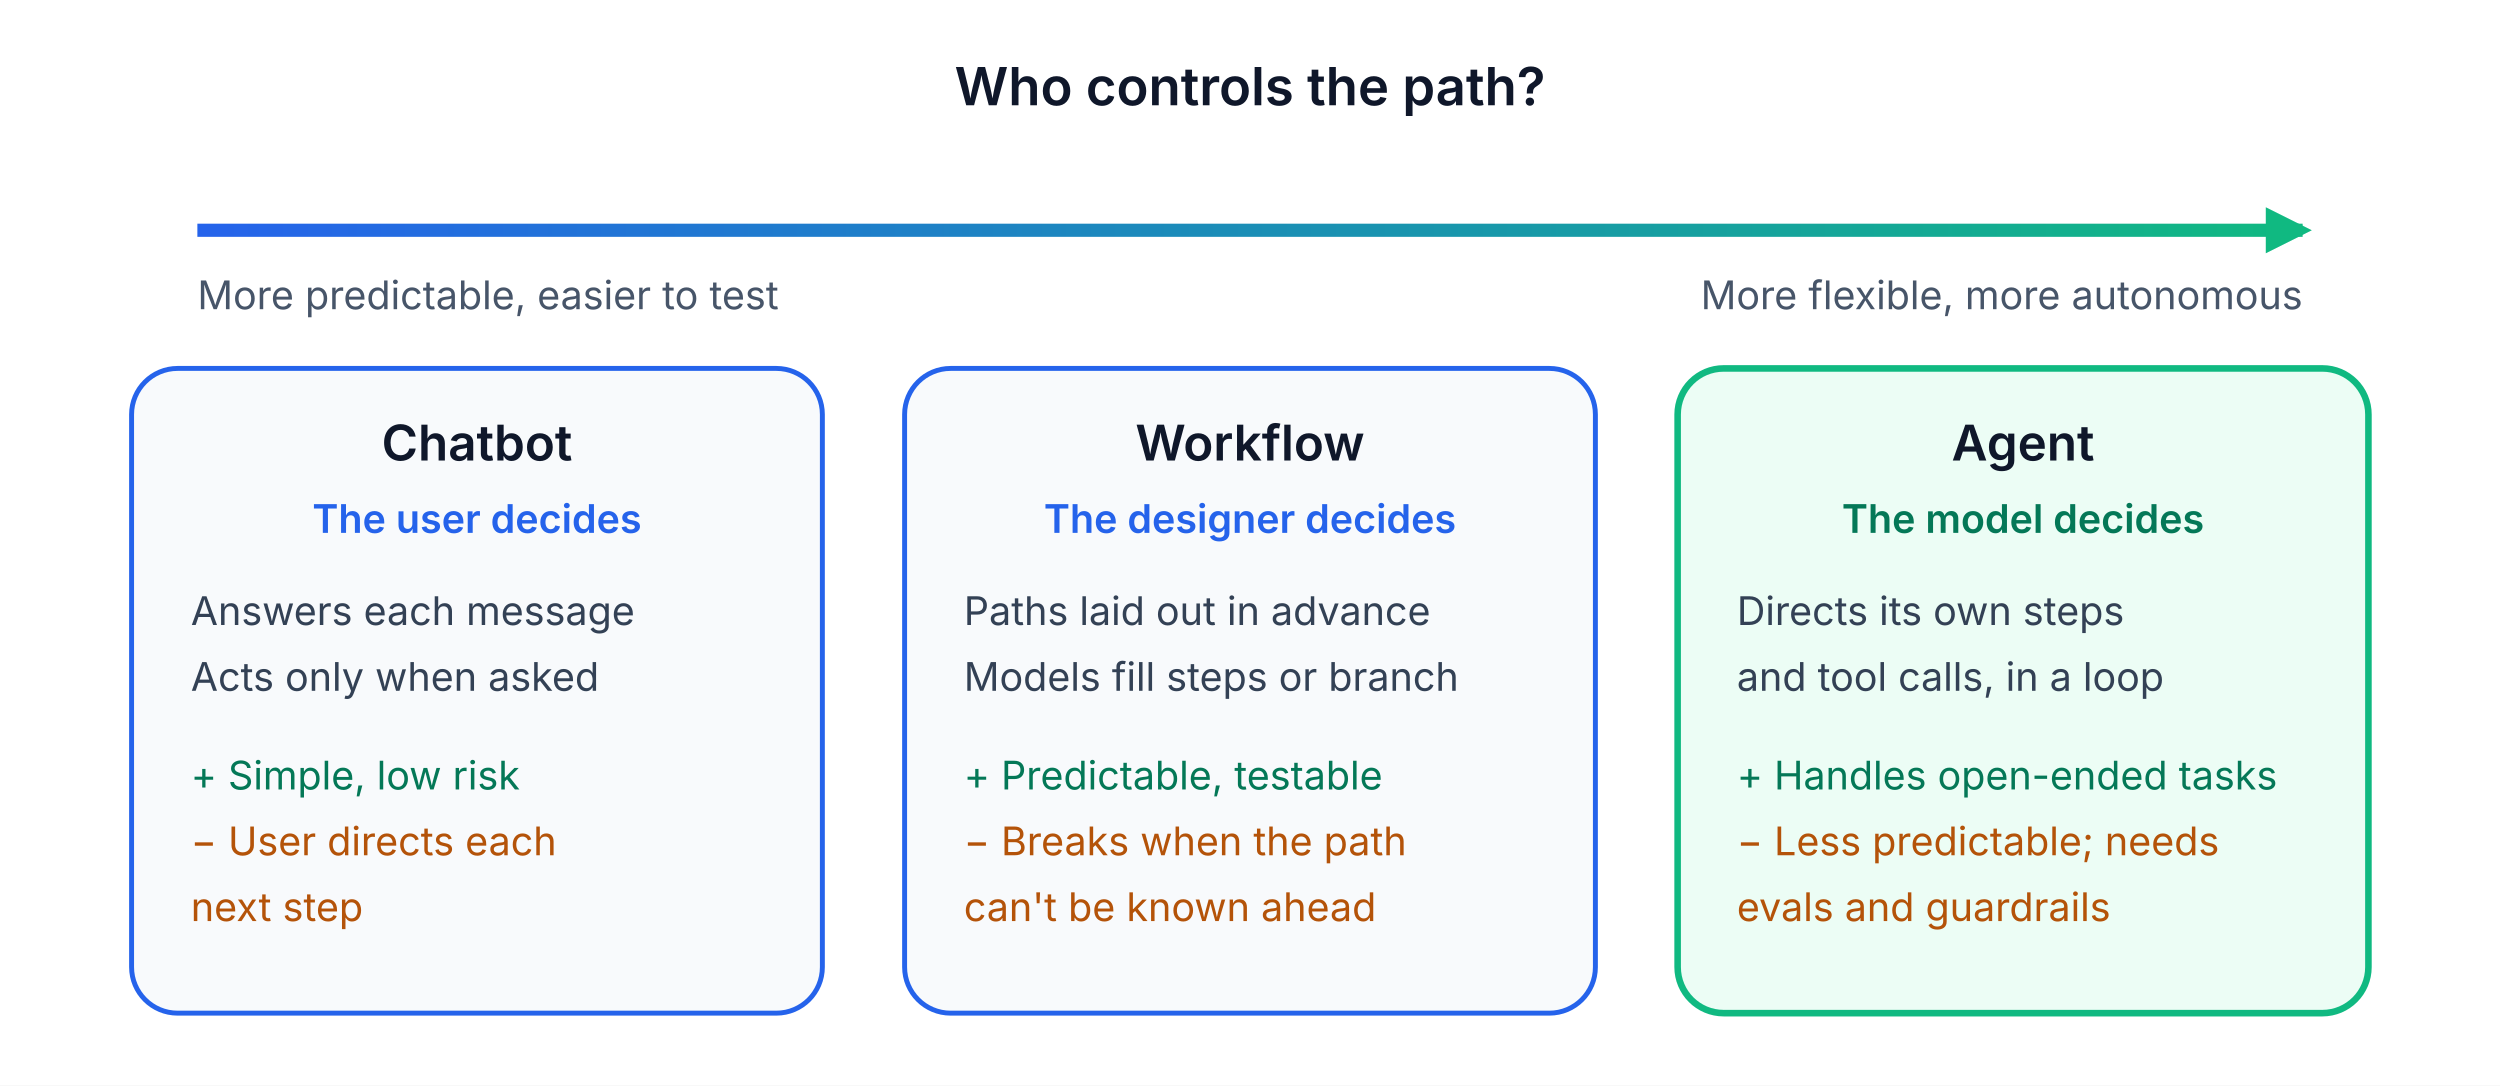
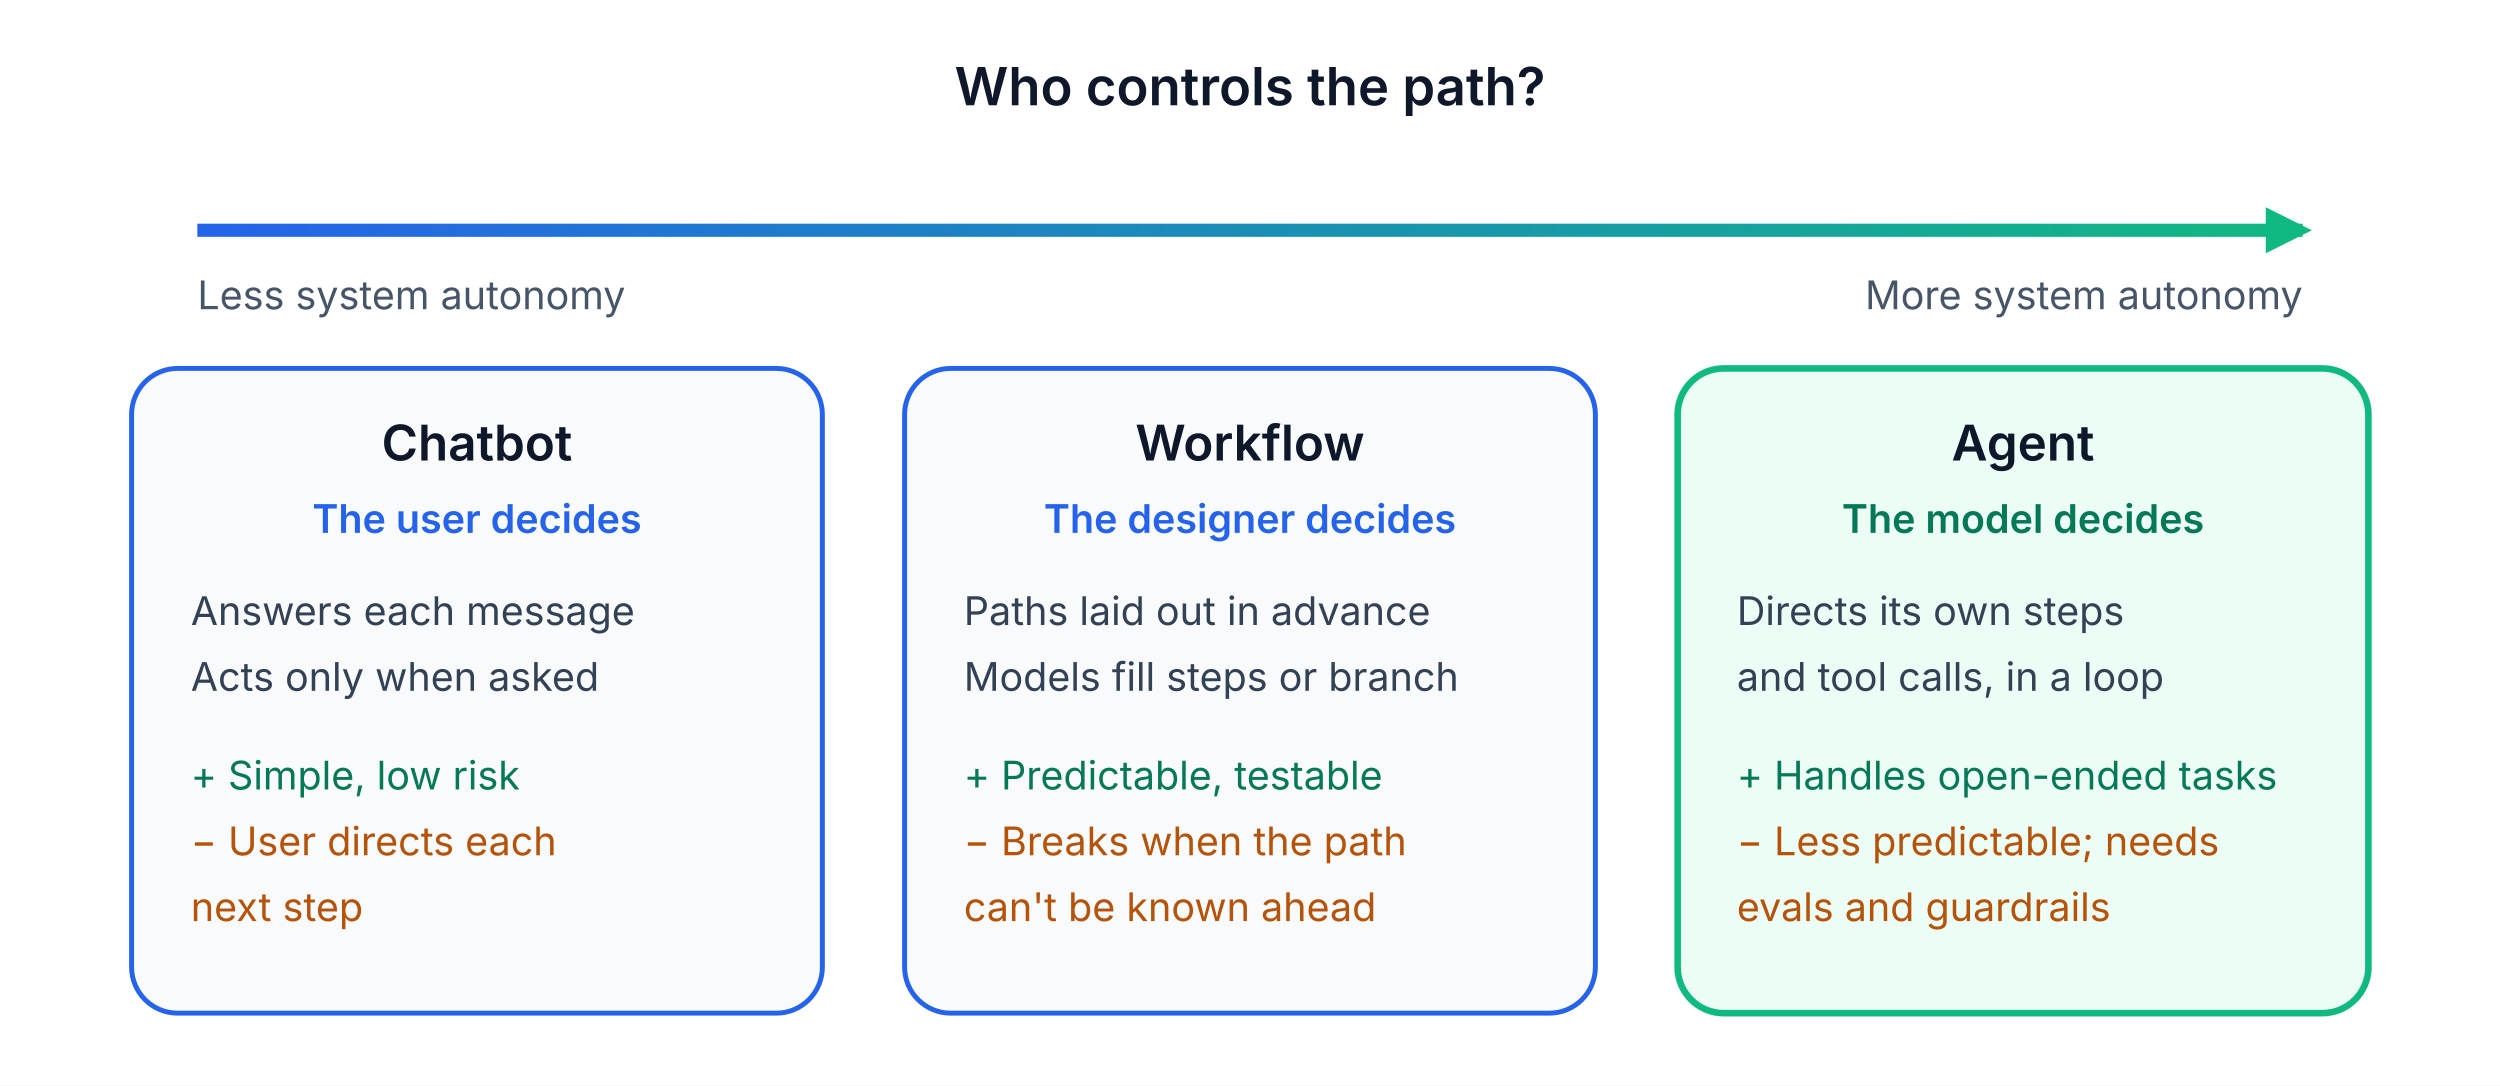
<svg xmlns="http://www.w3.org/2000/svg" viewBox="0 0 760 330" width="760" height="330" role="img" aria-label="A spectrum from chatbot to workflow to agent, showing who controls the path and what each design gains and costs">
  <rect width="760" height="330" fill="#ffffff" />
  <text x="380" y="32" text-anchor="middle" font-family="Inter, system-ui, sans-serif" font-size="16" font-weight="600" fill="#0f172a">Who controls the path?</text>
  <defs>
    <linearGradient id="g" gradientUnits="userSpaceOnUse" x1="60" x2="700" y1="70" y2="70">
      <stop offset="0" stop-color="#2563eb" />
      <stop offset="1" stop-color="#10b981" />
    </linearGradient>
    <marker id="arrow" viewBox="0 0 10 10" refX="8" refY="5" markerWidth="14" markerHeight="14" markerUnits="userSpaceOnUse" orient="auto">
      <path d="M0,0 L10,5 L0,10 z" fill="#10b981" />
    </marker>
  </defs>
  <line x1="60" y1="70" x2="700" y2="70" stroke="url(#g)" stroke-width="4" marker-end="url(#arrow)" />
  <g font-family="Inter, system-ui, sans-serif" font-size="12" fill="#475569">
-     <text x="60" y="94">More predictable, easier to test</text>
-     <text x="700" y="94" text-anchor="end">More flexible, more autonomous</text>
+     <text x="60" y="94">Less system autonomy</text>
+     <text x="700" y="94" text-anchor="end">More system autonomy</text>
  </g>
  <g font-family="Inter, system-ui, sans-serif">
    <rect x="40" y="112" width="210" height="196" rx="14" fill="#f8fafc" stroke="#2563eb" stroke-width="1.5" />
    <text x="145" y="140" text-anchor="middle" font-size="15" font-weight="600" fill="#0f172a">Chatbot</text>
    <text x="145" y="162" text-anchor="middle" font-size="12" fill="#2563eb" font-weight="600">The user decides</text>
    <g font-size="12" fill="#334155">
      <text x="58" y="190">Answers each message</text>
      <text x="58" y="210">Acts only when asked</text>
      <text x="58" y="240" fill="#047857">+ Simple, low risk</text>
      <text x="58" y="260" fill="#b45309">− User directs each</text>
      <text x="58" y="280" fill="#b45309">   next step</text>
    </g>
    <rect x="275" y="112" width="210" height="196" rx="14" fill="#f8fafc" stroke="#2563eb" stroke-width="1.5" />
    <text x="380" y="140" text-anchor="middle" font-size="15" font-weight="600" fill="#0f172a">Workflow</text>
    <text x="380" y="162" text-anchor="middle" font-size="12" fill="#2563eb" font-weight="600">The designer decides</text>
    <g font-size="12" fill="#334155">
      <text x="293" y="190">Paths laid out in advance</text>
      <text x="293" y="210">Models fill steps or branch</text>
      <text x="293" y="240" fill="#047857">+ Predictable, testable</text>
      <text x="293" y="260" fill="#b45309">− Breaks when the path</text>
      <text x="293" y="280" fill="#b45309">   can't be known ahead</text>
    </g>
    <rect x="510" y="112" width="210" height="196" rx="14" fill="#ecfdf5" stroke="#10b981" stroke-width="2" />
    <text x="615" y="140" text-anchor="middle" font-size="15" font-weight="600" fill="#0f172a">Agent</text>
    <text x="615" y="162" text-anchor="middle" font-size="12" fill="#047857" font-weight="600">The model decides</text>
    <g font-size="12" fill="#334155">
      <text x="528" y="190">Directs its own steps</text>
      <text x="528" y="210">and tool calls, in a loop</text>
      <text x="528" y="240" fill="#047857">+ Handles open-ended tasks</text>
      <text x="528" y="260" fill="#b45309">− Less predictable; needs</text>
      <text x="528" y="280" fill="#b45309">   evals and guardrails</text>
    </g>
  </g>
</svg>
